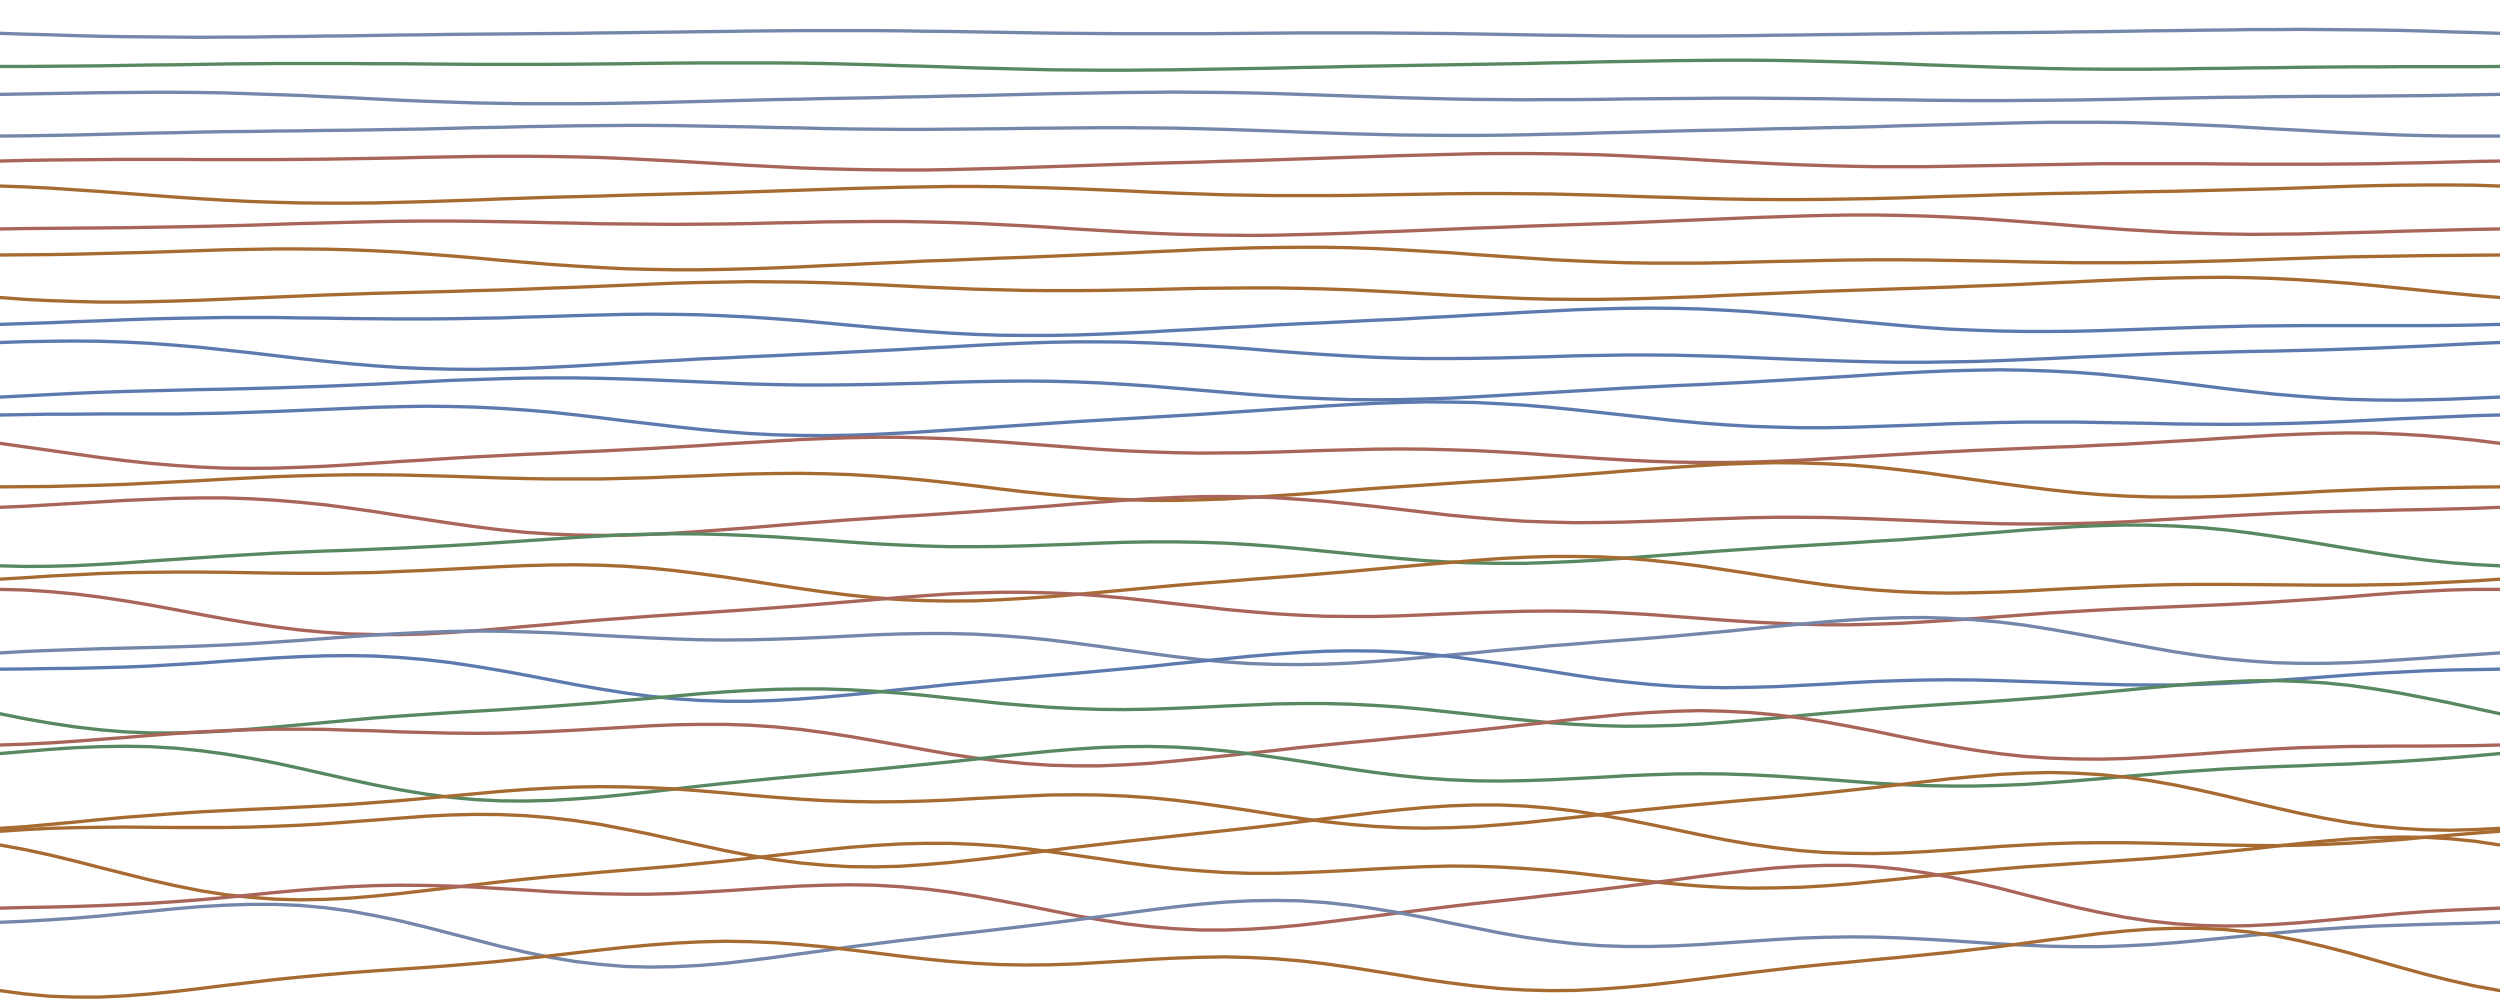
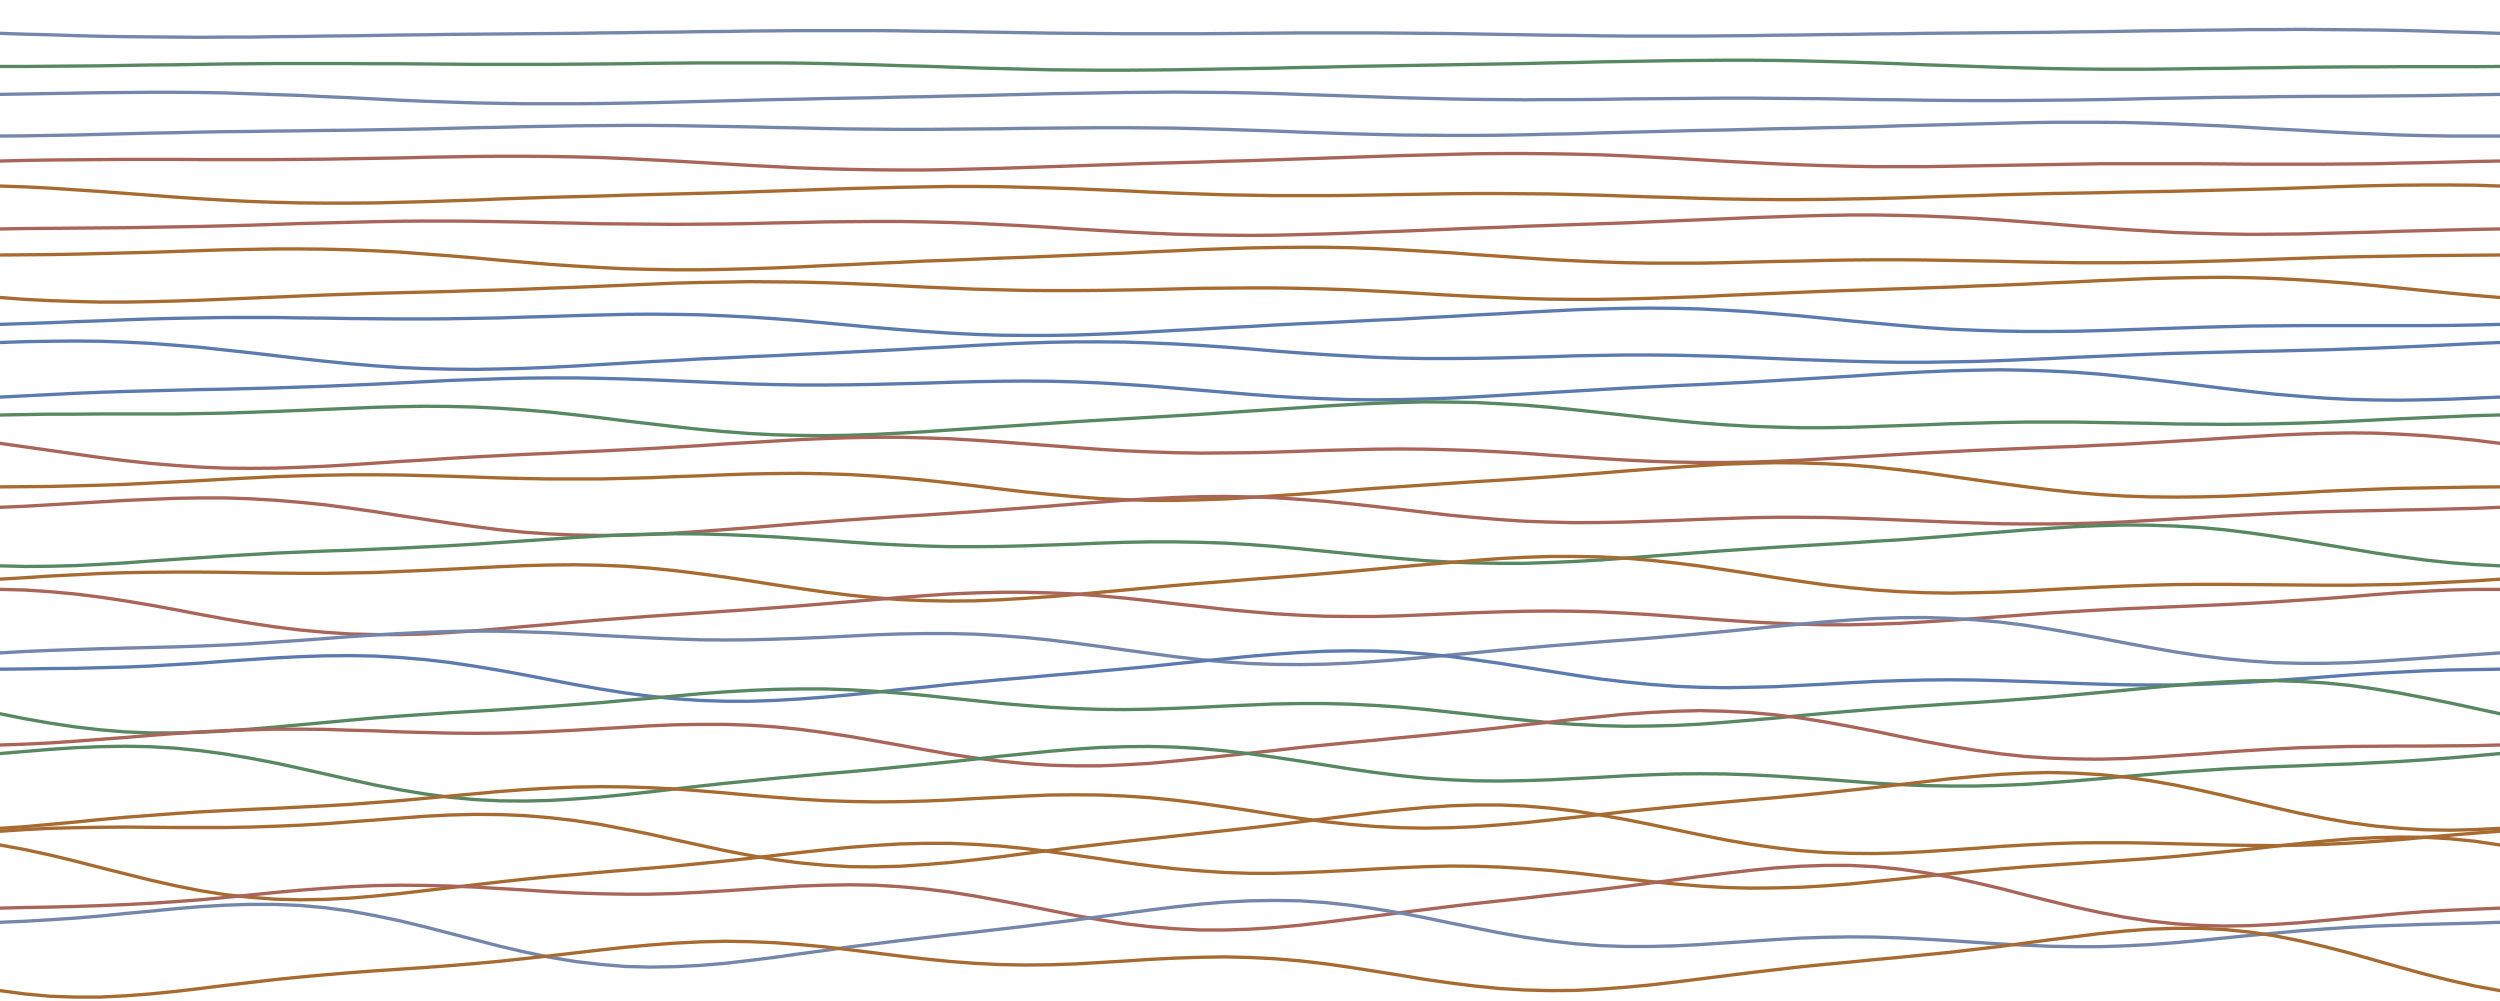
<svg xmlns="http://www.w3.org/2000/svg" width="1200" height="480" viewBox="0 0 1200 480">
  <g fill="none" stroke-width="1.6" stroke-linecap="round">
    <path d="M0 16.0 12 16.4 24 16.7 36 17.1 48 17.4 60 17.6 72 17.7 84 17.8 96 17.9 108 17.8 120 17.8 132 17.6 144 17.5 156 17.3 168 17.2 180 17.0 192 16.8 204 16.7 216 16.5 228 16.4 240 16.3 252 16.2 264 16.1 276 16.0 288 15.8 300 15.7 312 15.5 324 15.4 336 15.2 348 15.1 360 14.9 372 14.8 384 14.7 396 14.7 408 14.7 420 14.7 432 14.8 444 15.0 456 15.1 468 15.3 480 15.5 492 15.7 504 15.9 516 16.0 528 16.1 540 16.2 552 16.2 564 16.2 576 16.2 588 16.1 600 16.0 612 15.9 624 15.8 636 15.8 648 15.8 660 15.8 672 15.9 684 16.0 696 16.1 708 16.3 720 16.5 732 16.7 744 16.9 756 17.0 768 17.2 780 17.3 792 17.3 804 17.3 816 17.3 828 17.2 840 17.1 852 16.9 864 16.8 876 16.6 888 16.5 900 16.3 912 16.2 924 16.0 936 15.9 948 15.8 960 15.7 972 15.6 984 15.5 996 15.3 1008 15.2 1020 15.0 1032 14.8 1044 14.7 1056 14.5 1068 14.4 1080 14.2 1092 14.2 1104 14.1 1116 14.2 1128 14.3 1140 14.4 1152 14.6 1164 14.9 1176 15.3 1188 15.6 1200 16.0" stroke="#7586ab" />
    <path d="M0 31.9 12 31.9 24 31.8 36 31.7 48 31.6 60 31.4 72 31.2 84 31.1 96 30.9 108 30.7 120 30.6 132 30.5 144 30.5 156 30.5 168 30.5 180 30.6 192 30.6 204 30.7 216 30.8 228 30.9 240 30.9 252 30.9 264 30.9 276 30.8 288 30.7 300 30.6 312 30.4 324 30.3 336 30.2 348 30.2 360 30.2 372 30.2 384 30.3 396 30.5 408 30.8 420 31.1 432 31.5 444 31.8 456 32.2 468 32.6 480 32.9 492 33.2 504 33.5 516 33.6 528 33.7 540 33.7 552 33.6 564 33.5 576 33.3 588 33.1 600 32.9 612 32.7 624 32.4 636 32.2 648 31.9 660 31.7 672 31.5 684 31.3 696 31.1 708 30.9 720 30.7 732 30.5 744 30.2 756 30.0 768 29.7 780 29.5 792 29.3 804 29.1 816 29.0 828 28.9 840 28.9 852 29.0 864 29.2 876 29.5 888 29.8 900 30.2 912 30.6 924 31.1 936 31.5 948 31.9 960 32.3 972 32.6 984 32.9 996 33.1 1008 33.2 1020 33.2 1032 33.2 1044 33.1 1056 32.9 1068 32.8 1080 32.6 1092 32.5 1104 32.3 1116 32.2 1128 32.1 1140 32.1 1152 32.0 1164 32.0 1176 32.0 1188 32.0 1200 31.9" stroke="#578861" />
    <path d="M0 45.3 12 45.1 24 44.9 36 44.7 48 44.5 60 44.4 72 44.3 84 44.3 96 44.4 108 44.6 120 45.0 132 45.4 144 45.8 156 46.4 168 46.9 180 47.5 192 48.1 204 48.6 216 49.0 228 49.4 240 49.6 252 49.8 264 49.8 276 49.8 288 49.7 300 49.5 312 49.3 324 49.0 336 48.7 348 48.4 360 48.1 372 47.8 384 47.6 396 47.3 408 47.1 420 46.9 432 46.6 444 46.4 456 46.1 468 45.9 480 45.6 492 45.3 504 45.0 516 44.8 528 44.6 540 44.4 552 44.3 564 44.2 576 44.3 588 44.4 600 44.6 612 44.9 624 45.3 636 45.7 648 46.1 660 46.5 672 46.9 684 47.2 696 47.5 708 47.7 720 47.8 732 47.9 744 47.8 756 47.8 768 47.7 780 47.5 792 47.4 804 47.3 816 47.2 828 47.1 840 47.1 852 47.2 864 47.3 876 47.4 888 47.6 900 47.8 912 47.9 924 48.1 936 48.2 948 48.3 960 48.3 972 48.2 984 48.1 996 48.0 1008 47.8 1020 47.6 1032 47.3 1044 47.1 1056 46.9 1068 46.7 1080 46.6 1092 46.4 1104 46.3 1116 46.2 1128 46.2 1140 46.1 1152 46.0 1164 45.9 1176 45.7 1188 45.5 1200 45.3" stroke="#7586ab" />
    <path d="M0 65.3 12 65.2 24 65.0 36 64.8 48 64.5 60 64.2 72 63.9 84 63.7 96 63.4 108 63.2 120 63.1 132 62.9 144 62.8 156 62.6 168 62.5 180 62.3 192 62.1 204 61.9 216 61.6 228 61.3 240 61.1 252 60.8 264 60.6 276 60.4 288 60.3 300 60.2 312 60.2 324 60.3 336 60.5 348 60.7 360 60.9 372 61.2 384 61.4 396 61.7 408 61.9 420 62.0 432 62.1 444 62.1 456 62.0 468 61.9 480 61.8 492 61.6 504 61.5 516 61.4 528 61.3 540 61.3 552 61.4 564 61.5 576 61.8 588 62.1 600 62.5 612 62.9 624 63.4 636 63.8 648 64.2 660 64.5 672 64.8 684 64.9 696 65.0 708 65.0 720 64.9 732 64.7 744 64.4 756 64.2 768 63.8 780 63.5 792 63.2 804 62.9 816 62.6 828 62.4 840 62.1 852 61.8 864 61.6 876 61.3 888 61.1 900 60.8 912 60.4 924 60.1 936 59.8 948 59.5 960 59.2 972 58.9 984 58.7 996 58.7 1008 58.7 1020 58.8 1032 59.1 1044 59.5 1056 60.0 1068 60.5 1080 61.2 1092 61.9 1104 62.5 1116 63.2 1128 63.8 1140 64.3 1152 64.8 1164 65.1 1176 65.3 1188 65.3 1200 65.3" stroke="#7586ab" />
    <path d="M0 77.3 12 77.0 24 76.8 36 76.7 48 76.6 60 76.5 72 76.5 84 76.5 96 76.6 108 76.6 120 76.6 132 76.6 144 76.5 156 76.4 168 76.2 180 76.0 192 75.8 204 75.5 216 75.3 228 75.1 240 75.0 252 75.0 264 75.1 276 75.3 288 75.6 300 76.1 312 76.7 324 77.3 336 78.0 348 78.7 360 79.4 372 80.0 384 80.6 396 81.0 408 81.3 420 81.5 432 81.6 444 81.6 456 81.4 468 81.1 480 80.8 492 80.4 504 80.0 516 79.6 528 79.2 540 78.8 552 78.4 564 78.1 576 77.8 588 77.4 600 77.1 612 76.7 624 76.3 636 75.9 648 75.5 660 75.1 672 74.7 684 74.4 696 74.1 708 73.8 720 73.7 732 73.7 744 73.8 756 74.0 768 74.3 780 74.8 792 75.4 804 76.0 816 76.7 828 77.4 840 78.0 852 78.6 864 79.1 876 79.5 888 79.8 900 80.0 912 80.0 924 80.0 936 79.8 948 79.6 960 79.4 972 79.2 984 79.0 996 78.8 1008 78.6 1020 78.6 1032 78.6 1044 78.6 1056 78.6 1068 78.7 1080 78.8 1092 78.8 1104 78.8 1116 78.8 1128 78.7 1140 78.6 1152 78.3 1164 78.1 1176 77.8 1188 77.5 1200 77.3" stroke="#a96559" />
    <path d="M0 89.3 12 89.7 24 90.3 36 91.1 48 91.9 60 92.8 72 93.7 84 94.6 96 95.4 108 96.1 120 96.7 132 97.1 144 97.4 156 97.5 168 97.5 180 97.4 192 97.1 204 96.8 216 96.4 228 96.0 240 95.5 252 95.1 264 94.7 276 94.4 288 94.1 300 93.7 312 93.4 324 93.1 336 92.8 348 92.5 360 92.1 372 91.7 384 91.3 396 90.9 408 90.5 420 90.2 432 89.9 444 89.7 456 89.5 468 89.5 480 89.6 492 89.9 504 90.2 516 90.6 528 91.1 540 91.6 552 92.2 564 92.7 576 93.1 588 93.5 600 93.7 612 93.9 624 93.9 636 93.9 648 93.8 660 93.6 672 93.4 684 93.2 696 93.0 708 92.9 720 92.9 732 93.0 744 93.1 756 93.4 768 93.7 780 94.1 792 94.5 804 94.8 816 95.2 828 95.5 840 95.7 852 95.8 864 95.8 876 95.7 888 95.5 900 95.3 912 95.0 924 94.6 936 94.2 948 93.9 960 93.5 972 93.2 984 92.9 996 92.7 1008 92.5 1020 92.2 1032 92.0 1044 91.8 1056 91.5 1068 91.2 1080 90.9 1092 90.6 1104 90.2 1116 89.8 1128 89.4 1140 89.1 1152 88.9 1164 88.8 1176 88.8 1188 88.9 1200 89.3" stroke="#a76b32" />
    <path d="M0 109.9 12 109.7 24 109.6 36 109.5 48 109.4 60 109.3 72 109.1 84 108.9 96 108.7 108 108.4 120 108.1 132 107.7 144 107.3 156 107.0 168 106.7 180 106.4 192 106.2 204 106.1 216 106.1 228 106.2 240 106.4 252 106.6 264 106.9 276 107.1 288 107.4 300 107.5 312 107.6 324 107.7 336 107.6 348 107.5 360 107.3 372 107.0 384 106.8 396 106.5 408 106.4 420 106.3 432 106.3 444 106.5 456 106.8 468 107.2 480 107.8 492 108.4 504 109.1 516 109.9 528 110.6 540 111.3 552 111.9 564 112.4 576 112.7 588 112.9 600 113.0 612 112.9 624 112.6 636 112.3 648 111.9 660 111.4 672 111.0 684 110.5 696 110.0 708 109.5 720 109.1 732 108.6 744 108.2 756 107.8 768 107.4 780 107.0 792 106.5 804 106.0 816 105.5 828 105.0 840 104.5 852 104.1 864 103.7 876 103.4 888 103.2 900 103.2 912 103.4 924 103.7 936 104.2 948 104.8 960 105.6 972 106.5 984 107.4 996 108.4 1008 109.3 1020 110.2 1032 110.9 1044 111.6 1056 112.0 1068 112.3 1080 112.5 1092 112.4 1104 112.3 1116 112.0 1128 111.7 1140 111.4 1152 111.0 1164 110.7 1176 110.4 1188 110.1 1200 109.9" stroke="#a96559" />
    <path d="M0 122.4 12 122.3 24 122.2 36 122.0 48 121.7 60 121.4 72 121.1 84 120.7 96 120.3 108 119.9 120 119.7 132 119.5 144 119.5 156 119.6 168 119.9 180 120.4 192 121.0 204 121.9 216 122.8 228 123.8 240 124.9 252 125.9 264 126.9 276 127.7 288 128.4 300 129.0 312 129.3 324 129.5 336 129.5 348 129.3 360 129.0 372 128.6 384 128.1 396 127.5 408 127.0 420 126.4 432 125.9 444 125.3 456 124.9 468 124.4 480 123.9 492 123.5 504 123.0 516 122.5 528 122.0 540 121.5 552 120.9 564 120.4 576 119.8 588 119.4 600 119.0 612 118.8 624 118.7 636 118.7 648 118.9 660 119.3 672 119.9 684 120.6 696 121.3 708 122.2 720 123.0 732 123.8 744 124.6 756 125.2 768 125.7 780 126.1 792 126.3 804 126.3 816 126.3 828 126.1 840 125.8 852 125.5 864 125.3 876 125.0 888 124.8 900 124.7 912 124.7 924 124.8 936 125.0 948 125.2 960 125.4 972 125.7 984 125.9 996 126.1 1008 126.1 1020 126.1 1032 126.0 1044 125.8 1056 125.5 1068 125.2 1080 124.8 1092 124.4 1104 124.0 1116 123.6 1128 123.3 1140 123.1 1152 122.9 1164 122.7 1176 122.6 1188 122.5 1200 122.4" stroke="#a76b32" />
    <path d="M0 142.8 12 143.7 24 144.3 36 144.7 48 145.0 60 145.0 72 144.8 84 144.5 96 144.1 108 143.6 120 143.1 132 142.6 144 142.1 156 141.6 168 141.2 180 140.8 192 140.5 204 140.2 216 139.9 228 139.5 240 139.2 252 138.8 264 138.3 276 137.9 288 137.4 300 136.9 312 136.4 324 135.9 336 135.6 348 135.4 360 135.2 372 135.3 384 135.4 396 135.7 408 136.1 420 136.6 432 137.2 444 137.8 456 138.3 468 138.8 480 139.1 492 139.4 504 139.5 516 139.5 528 139.4 540 139.2 552 139.0 564 138.7 576 138.4 588 138.3 600 138.2 612 138.2 624 138.4 636 138.7 648 139.1 660 139.7 672 140.3 684 141.0 696 141.7 708 142.3 720 142.8 732 143.3 744 143.6 756 143.7 768 143.7 780 143.5 792 143.2 804 142.8 816 142.4 828 141.8 840 141.3 852 140.8 864 140.3 876 139.8 888 139.4 900 139.0 912 138.6 924 138.2 936 137.8 948 137.3 960 136.9 972 136.4 984 135.8 996 135.3 1008 134.7 1020 134.2 1032 133.7 1044 133.4 1056 133.2 1068 133.1 1080 133.3 1092 133.7 1104 134.3 1116 135.1 1128 136.0 1140 137.1 1152 138.3 1164 139.5 1176 140.7 1188 141.8 1200 142.8" stroke="#a76b32" />
    <path d="M0 155.7 12 155.3 24 154.9 36 154.4 48 154.0 60 153.5 72 153.1 84 152.8 96 152.6 108 152.4 120 152.4 132 152.4 144 152.6 156 152.7 168 152.9 180 153.0 192 153.1 204 153.1 216 153.0 228 152.8 240 152.6 252 152.2 264 151.9 276 151.5 288 151.2 300 150.9 312 150.8 324 150.9 336 151.1 348 151.6 360 152.2 372 153.0 384 153.9 396 155.0 408 156.1 420 157.2 432 158.2 444 159.1 456 159.9 468 160.5 480 160.9 492 161.0 504 161.0 516 160.8 528 160.4 540 159.9 552 159.3 564 158.6 576 158.0 588 157.3 600 156.7 612 156.0 624 155.4 636 154.9 648 154.3 660 153.7 672 153.2 684 152.5 696 151.9 708 151.2 720 150.6 732 149.9 744 149.3 756 148.7 768 148.3 780 148.0 792 147.9 804 148.0 816 148.3 828 148.9 840 149.6 852 150.6 864 151.6 876 152.8 888 154.0 900 155.1 912 156.2 924 157.2 936 158.0 948 158.5 960 158.9 972 159.1 984 159.1 996 159.0 1008 158.7 1020 158.3 1032 157.9 1044 157.5 1056 157.1 1068 156.8 1080 156.5 1092 156.4 1104 156.3 1116 156.3 1128 156.3 1140 156.3 1152 156.3 1164 156.3 1176 156.2 1188 156.0 1200 155.7" stroke="#5d7aaf" />
    <path d="M0 164.4 12 164.0 24 163.8 36 163.7 48 163.8 60 164.2 72 164.8 84 165.7 96 166.7 108 168.0 120 169.3 132 170.7 144 172.1 156 173.4 168 174.6 180 175.6 192 176.4 204 176.9 216 177.2 228 177.3 240 177.1 252 176.8 264 176.3 276 175.7 288 175.0 300 174.3 312 173.6 324 173.0 336 172.3 348 171.8 360 171.2 372 170.7 384 170.1 396 169.6 408 169.0 420 168.4 432 167.8 444 167.1 456 166.5 468 165.8 480 165.2 492 164.7 504 164.3 516 164.1 528 164.1 540 164.2 552 164.6 564 165.1 576 165.8 588 166.6 600 167.5 612 168.5 624 169.4 636 170.2 648 170.9 660 171.5 672 171.9 684 172.1 696 172.1 708 172.0 720 171.8 732 171.5 744 171.2 756 170.8 768 170.6 780 170.4 792 170.4 804 170.5 816 170.8 828 171.1 840 171.6 852 172.1 864 172.6 876 173.0 888 173.4 900 173.7 912 173.9 924 173.9 936 173.7 948 173.5 960 173.1 972 172.6 984 172.1 996 171.5 1008 171.0 1020 170.5 1032 170.0 1044 169.6 1056 169.3 1068 169.0 1080 168.7 1092 168.5 1104 168.2 1116 167.9 1128 167.5 1140 167.1 1152 166.6 1164 166.1 1176 165.5 1188 164.9 1200 164.4" stroke="#5d7aaf" />
    <path d="M0 190.6 12 190.0 24 189.4 36 188.8 48 188.3 60 187.9 72 187.6 84 187.3 96 187.0 108 186.8 120 186.5 132 186.2 144 185.8 156 185.4 168 184.9 180 184.4 192 183.8 204 183.2 216 182.6 228 182.2 240 181.8 252 181.5 264 181.4 276 181.4 288 181.6 300 181.9 312 182.3 324 182.8 336 183.3 348 183.8 360 184.3 372 184.6 384 184.8 396 184.8 408 184.7 420 184.5 432 184.2 444 183.9 456 183.5 468 183.2 480 183.0 492 182.9 504 183.0 516 183.3 528 183.8 540 184.5 552 185.3 564 186.3 576 187.3 588 188.3 600 189.3 612 190.2 624 190.9 636 191.4 648 191.8 660 191.9 672 191.8 684 191.5 696 191.1 708 190.5 720 189.8 732 189.1 744 188.4 756 187.7 768 187.0 780 186.3 792 185.7 804 185.1 816 184.6 828 184.0 840 183.4 852 182.7 864 182.0 876 181.3 888 180.6 900 179.8 912 179.1 924 178.5 936 178.0 948 177.7 960 177.5 972 177.7 984 178.1 996 178.7 1008 179.6 1020 180.8 1032 182.1 1044 183.5 1056 185.0 1068 186.5 1080 187.9 1092 189.2 1104 190.2 1116 191.1 1128 191.7 1140 192.0 1152 192.1 1164 191.9 1176 191.6 1188 191.1 1200 190.6" stroke="#5d7aaf" />
-     <path d="M0 199.2 12 199.0 24 198.8 36 198.8 48 198.7 60 198.7 72 198.7 84 198.7 96 198.5 108 198.3 120 197.9 132 197.5 144 197.0 156 196.5 168 196.0 180 195.5 192 195.2 204 195.0 216 195.1 228 195.4 240 196.0 252 196.8 264 197.8 276 199.1 288 200.5 300 202.0 312 203.4 324 204.8 336 206.1 348 207.2 360 208.1 372 208.7 384 209.0 396 209.1 408 208.9 420 208.5 432 207.9 444 207.2 456 206.4 468 205.6 480 204.8 492 204.0 504 203.2 516 202.4 528 201.7 540 201.0 552 200.3 564 199.6 576 198.9 588 198.1 600 197.3 612 196.5 624 195.7 636 194.9 648 194.2 660 193.6 672 193.2 684 192.9 696 193.0 708 193.2 720 193.8 732 194.5 744 195.5 756 196.7 768 198.0 780 199.3 792 200.6 804 201.9 816 203.0 828 203.9 840 204.6 852 205.0 864 205.3 876 205.3 888 205.1 900 204.7 912 204.3 924 203.9 936 203.4 948 203.1 960 202.8 972 202.6 984 202.6 996 202.6 1008 202.8 1020 203.0 1032 203.2 1044 203.5 1056 203.6 1068 203.7 1080 203.6 1092 203.4 1104 203.1 1116 202.7 1128 202.2 1140 201.6 1152 201.0 1164 200.5 1176 200.0 1188 199.5 1200 199.2" stroke="#5d7aaf" />
+     <path d="M0 199.2 12 199.0 24 198.8 36 198.8 48 198.7 60 198.7 72 198.7 84 198.7 96 198.5 108 198.3 120 197.9 132 197.5 144 197.0 156 196.5 168 196.0 180 195.5 192 195.2 204 195.0 216 195.1 228 195.4 240 196.0 252 196.8 264 197.8 276 199.1 288 200.5 300 202.0 312 203.4 324 204.8 336 206.1 348 207.2 360 208.1 372 208.7 384 209.0 396 209.1 408 208.9 420 208.5 432 207.9 444 207.2 456 206.4 468 205.6 480 204.8 492 204.0 504 203.2 516 202.4 528 201.7 540 201.0 552 200.3 564 199.6 576 198.9 588 198.1 600 197.3 612 196.5 624 195.7 636 194.9 648 194.2 660 193.6 672 193.2 684 192.9 696 193.0 708 193.2 720 193.8 732 194.5 744 195.5 756 196.7 768 198.0 780 199.3 792 200.6 804 201.9 816 203.0 828 203.9 840 204.6 852 205.0 864 205.3 876 205.3 888 205.1 900 204.7 912 204.3 924 203.9 936 203.4 948 203.1 960 202.8 972 202.6 984 202.6 996 202.6 1008 202.8 1020 203.0 1032 203.2 1044 203.5 1056 203.6 1068 203.7 1080 203.6 1092 203.4 1104 203.1 1116 202.7 1128 202.2 1140 201.6 1152 201.0 1164 200.5 1176 200.0 1188 199.5 1200 199.2" stroke="#578861" />
    <path d="M0 212.8 12 214.5 24 216.2 36 217.9 48 219.6 60 221.1 72 222.4 84 223.4 96 224.2 108 224.7 120 224.8 132 224.7 144 224.3 156 223.8 168 223.1 180 222.3 192 221.5 204 220.8 216 220.0 228 219.3 240 218.7 252 218.1 264 217.6 276 217.0 288 216.5 300 215.9 312 215.3 324 214.6 336 213.9 348 213.1 360 212.4 372 211.7 384 211.0 396 210.5 408 210.1 420 209.9 432 209.9 444 210.2 456 210.6 468 211.3 480 212.1 492 213.0 504 213.9 516 214.8 528 215.7 540 216.4 552 216.9 564 217.3 576 217.5 588 217.4 600 217.3 612 217.0 624 216.6 636 216.2 648 215.9 660 215.6 672 215.5 684 215.6 696 215.9 708 216.3 720 216.9 732 217.6 744 218.5 756 219.3 768 220.1 780 220.8 792 221.4 804 221.8 816 222.0 828 222.0 840 221.8 852 221.4 864 220.9 876 220.2 888 219.5 900 218.8 912 218.1 924 217.4 936 216.8 948 216.2 960 215.7 972 215.2 984 214.7 996 214.3 1008 213.7 1020 213.2 1032 212.5 1044 211.8 1056 211.1 1068 210.3 1080 209.6 1092 208.9 1104 208.4 1116 208.0 1128 207.8 1140 207.9 1152 208.4 1164 209.1 1176 210.1 1188 211.3 1200 212.8" stroke="#a96559" />
    <path d="M0 233.7 12 233.6 24 233.5 36 233.2 48 232.9 60 232.5 72 231.9 84 231.3 96 230.7 108 230.0 120 229.4 132 228.8 144 228.4 156 228.1 168 227.9 180 227.9 192 228.0 204 228.3 216 228.6 228 229.0 240 229.4 252 229.7 264 229.9 276 229.9 288 229.9 300 229.6 312 229.3 324 228.8 336 228.4 348 227.9 360 227.5 372 227.3 384 227.2 396 227.4 408 227.8 420 228.5 432 229.4 444 230.5 456 231.8 468 233.2 480 234.7 492 236.1 504 237.3 516 238.4 528 239.3 540 239.8 552 240.2 564 240.2 576 239.9 588 239.5 600 238.8 612 238.0 624 237.2 636 236.3 648 235.3 660 234.4 672 233.6 684 232.8 696 232.0 708 231.2 720 230.5 732 229.7 744 228.9 756 228.0 768 227.1 780 226.1 792 225.2 804 224.3 816 223.5 828 222.8 840 222.4 852 222.1 864 222.2 876 222.6 888 223.2 900 224.2 912 225.5 924 226.9 936 228.6 948 230.3 960 232.0 972 233.6 984 235.1 996 236.4 1008 237.4 1020 238.1 1032 238.5 1044 238.6 1056 238.5 1068 238.2 1080 237.7 1092 237.1 1104 236.5 1116 235.8 1128 235.3 1140 234.8 1152 234.4 1164 234.2 1176 234.0 1188 233.8 1200 233.7" stroke="#a76b32" />
    <path d="M0 243.5 12 243.0 24 242.3 36 241.6 48 240.9 60 240.2 72 239.7 84 239.2 96 239.0 108 239.0 120 239.4 132 240.1 144 241.1 156 242.3 168 243.9 180 245.6 192 247.5 204 249.3 216 251.1 228 252.8 240 254.3 252 255.5 264 256.3 276 256.8 288 257.0 300 256.9 312 256.5 324 255.9 336 255.1 348 254.2 360 253.3 372 252.3 384 251.3 396 250.4 408 249.5 420 248.7 432 247.9 444 247.2 456 246.4 468 245.6 480 244.7 492 243.8 504 242.9 516 241.9 528 241.0 540 240.1 552 239.4 564 238.8 576 238.4 588 238.3 600 238.5 612 238.9 624 239.7 636 240.6 648 241.8 660 243.1 672 244.5 684 245.9 696 247.3 708 248.4 720 249.4 732 250.2 744 250.6 756 250.9 768 250.8 780 250.6 792 250.2 804 249.8 816 249.3 828 248.9 840 248.5 852 248.3 864 248.3 876 248.4 888 248.7 900 249.1 912 249.6 924 250.1 936 250.6 948 251.0 960 251.4 972 251.5 984 251.5 996 251.3 1008 251.0 1020 250.5 1032 249.8 1044 249.1 1056 248.4 1068 247.7 1080 247.1 1092 246.5 1104 246.0 1116 245.6 1128 245.3 1140 245.1 1152 244.8 1164 244.6 1176 244.3 1188 244.0 1200 243.5" stroke="#a96559" />
    <path d="M0 271.6 12 271.9 24 271.8 36 271.5 48 270.9 60 270.2 72 269.3 84 268.5 96 267.7 108 266.9 120 266.2 132 265.5 144 265.0 156 264.5 168 264.1 180 263.6 192 263.1 204 262.5 216 261.9 228 261.2 240 260.4 252 259.6 264 258.8 276 258.0 288 257.3 300 256.7 312 256.4 324 256.2 336 256.3 348 256.6 360 257.1 372 257.7 384 258.5 396 259.3 408 260.2 420 261.0 432 261.6 444 262.1 456 262.4 468 262.4 480 262.3 492 262.0 504 261.6 516 261.2 528 260.7 540 260.3 552 260.1 564 260.1 576 260.3 588 260.7 600 261.4 612 262.3 624 263.4 636 264.6 648 265.8 660 267.0 672 268.1 684 269.1 696 269.8 708 270.2 720 270.4 732 270.4 744 270.0 756 269.5 768 268.8 780 267.9 792 267.0 804 266.1 816 265.2 828 264.3 840 263.5 852 262.7 864 262.0 876 261.3 888 260.6 900 259.8 912 259.1 924 258.2 936 257.3 948 256.3 960 255.4 972 254.4 984 253.6 996 252.8 1008 252.3 1020 252.0 1032 252.1 1044 252.5 1056 253.2 1068 254.3 1080 255.8 1092 257.5 1104 259.4 1116 261.4 1128 263.4 1140 265.4 1152 267.2 1164 268.8 1176 270.1 1188 271.0 1200 271.6" stroke="#578861" />
    <path d="M0 278.0 12 277.3 24 276.5 36 275.9 48 275.3 60 274.9 72 274.7 84 274.6 96 274.6 108 274.7 120 274.9 132 275.1 144 275.2 156 275.2 168 275.0 180 274.8 192 274.3 204 273.8 216 273.2 228 272.6 240 272.0 252 271.5 264 271.2 276 271.1 288 271.3 300 271.8 312 272.7 324 273.9 336 275.4 348 277.0 360 278.8 372 280.7 384 282.5 396 284.2 408 285.7 420 286.9 432 287.8 444 288.3 456 288.5 468 288.4 480 287.9 492 287.2 504 286.4 516 285.4 528 284.3 540 283.2 552 282.1 564 281.0 576 280.0 588 279.1 600 278.1 612 277.2 624 276.3 636 275.3 648 274.3 660 273.2 672 272.1 684 271.0 696 270.0 708 269.0 720 268.1 732 267.5 744 267.1 756 267.1 768 267.3 780 267.9 792 268.9 804 270.2 816 271.7 828 273.5 840 275.3 852 277.2 864 279.0 876 280.7 888 282.1 900 283.2 912 284.0 924 284.5 936 284.7 948 284.5 960 284.2 972 283.7 984 283.0 996 282.4 1008 281.8 1020 281.3 1032 280.9 1044 280.6 1056 280.5 1068 280.5 1080 280.6 1092 280.7 1104 280.8 1116 280.9 1128 280.9 1140 280.7 1152 280.5 1164 280.0 1176 279.4 1188 278.8 1200 278.0" stroke="#a76b32" />
    <path d="M0 282.9 12 283.2 24 284.0 36 285.1 48 286.6 60 288.4 72 290.4 84 292.6 96 294.9 108 297.1 120 299.1 132 300.9 144 302.4 156 303.5 168 304.3 180 304.6 192 304.6 204 304.3 216 303.6 228 302.8 240 301.8 252 300.7 264 299.7 276 298.6 288 297.6 300 296.7 312 295.8 324 295.0 336 294.2 348 293.4 360 292.6 372 291.7 384 290.8 396 289.8 408 288.8 420 287.8 432 286.8 444 285.9 456 285.1 468 284.6 480 284.3 492 284.3 504 284.6 516 285.1 528 286.0 540 287.1 552 288.4 564 289.8 576 291.1 588 292.5 600 293.6 612 294.6 624 295.3 636 295.8 648 295.9 660 295.9 672 295.6 684 295.1 696 294.6 708 294.1 720 293.7 732 293.4 744 293.3 756 293.4 768 293.7 780 294.3 792 295.0 804 295.9 816 296.8 828 297.7 840 298.5 852 299.1 864 299.6 876 299.9 888 299.9 900 299.6 912 299.2 924 298.5 936 297.7 948 296.9 960 296.0 972 295.1 984 294.2 996 293.5 1008 292.8 1020 292.2 1032 291.7 1044 291.2 1056 290.7 1068 290.2 1080 289.6 1092 288.9 1104 288.1 1116 287.3 1128 286.4 1140 285.4 1152 284.5 1164 283.8 1176 283.2 1188 282.9 1200 282.9" stroke="#a96559" />
    <path d="M0 313.4 12 312.7 24 312.2 36 311.8 48 311.4 60 311.1 72 310.8 84 310.5 96 310.1 108 309.6 120 309.0 132 308.2 144 307.4 156 306.5 168 305.6 180 304.8 192 304.1 204 303.5 216 303.1 228 302.9 240 303.0 252 303.3 264 303.7 276 304.3 288 305.0 300 305.6 312 306.2 324 306.7 336 307.1 348 307.2 360 307.1 372 306.8 384 306.4 396 305.9 408 305.3 420 304.7 432 304.3 444 304.1 456 304.1 468 304.4 480 305.1 492 306.0 504 307.2 516 308.7 528 310.3 540 312.0 552 313.6 564 315.2 576 316.6 588 317.7 600 318.5 612 318.9 624 319.0 636 318.8 648 318.3 660 317.5 672 316.6 684 315.5 696 314.4 708 313.3 720 312.1 732 311.1 744 310.0 756 309.1 768 308.1 780 307.2 792 306.3 804 305.3 816 304.2 828 303.1 840 301.9 852 300.7 864 299.6 876 298.5 888 297.6 900 296.9 912 296.5 924 296.4 936 296.8 948 297.5 960 298.6 972 300.1 984 302.0 996 304.1 1008 306.3 1020 308.6 1032 310.8 1044 312.9 1056 314.7 1068 316.2 1080 317.3 1092 318.1 1104 318.4 1116 318.4 1128 318.1 1140 317.5 1152 316.7 1164 315.9 1176 315.0 1188 314.2 1200 313.4" stroke="#7586ab" />
    <path d="M0 321.2 12 321.1 24 320.9 36 320.8 48 320.5 60 320.2 72 319.7 84 319.0 96 318.3 108 317.4 120 316.6 132 315.8 144 315.2 156 314.8 168 314.7 180 314.9 192 315.6 204 316.6 216 318.0 228 319.8 240 321.8 252 324.0 264 326.3 276 328.6 288 330.7 300 332.6 312 334.2 324 335.4 336 336.2 348 336.6 360 336.6 372 336.2 384 335.5 396 334.6 408 333.5 420 332.3 432 331.0 444 329.8 456 328.5 468 327.4 480 326.3 492 325.3 504 324.2 516 323.2 528 322.1 540 321.0 552 319.9 564 318.6 576 317.4 588 316.2 600 315.0 612 314.0 624 313.2 636 312.6 648 312.4 660 312.5 672 313.0 684 313.9 696 315.1 708 316.7 720 318.4 732 320.3 744 322.2 756 324.1 768 325.9 780 327.3 792 328.5 804 329.4 816 329.9 828 330.1 840 329.9 852 329.6 864 329.0 876 328.4 888 327.7 900 327.1 912 326.7 924 326.4 936 326.3 948 326.4 960 326.7 972 327.1 984 327.5 996 328.0 1008 328.4 1020 328.7 1032 328.8 1044 328.8 1056 328.5 1068 328.0 1080 327.4 1092 326.6 1104 325.8 1116 324.9 1128 324.0 1140 323.2 1152 322.6 1164 322.0 1176 321.6 1188 321.4 1200 321.2" stroke="#5d7aaf" />
    <path d="M0 342.6 12 345.0 24 347.1 36 348.9 48 350.3 60 351.3 72 351.8 84 351.8 96 351.5 108 350.9 120 350.0 132 349.0 144 347.9 156 346.8 168 345.7 180 344.6 192 343.7 204 342.9 216 342.1 228 341.4 240 340.7 252 339.9 264 339.1 276 338.2 288 337.3 300 336.2 312 335.2 324 334.1 336 333.0 348 332.1 360 331.4 372 330.9 384 330.7 396 330.7 408 331.1 420 331.8 432 332.7 444 333.8 456 335.1 468 336.3 480 337.6 492 338.6 504 339.5 516 340.1 528 340.5 540 340.6 552 340.4 564 340.0 576 339.5 588 338.9 600 338.4 612 337.9 624 337.7 636 337.7 648 338.0 660 338.6 672 339.4 684 340.5 696 341.8 708 343.1 720 344.5 732 345.7 744 346.9 756 347.7 768 348.3 780 348.6 792 348.5 804 348.2 816 347.6 828 346.7 840 345.7 852 344.7 864 343.5 876 342.4 888 341.4 900 340.4 912 339.5 924 338.7 936 337.9 948 337.2 960 336.4 972 335.5 984 334.6 996 333.5 1008 332.4 1020 331.3 1032 330.1 1044 329.0 1056 328.0 1068 327.3 1080 326.8 1092 326.7 1104 327.1 1116 327.8 1128 329.0 1140 330.7 1152 332.7 1164 335.0 1176 337.4 1188 340.0 1200 342.6" stroke="#578861" />
    <path d="M0 357.6 12 357.2 24 356.6 36 355.8 48 354.9 60 354.0 72 353.0 84 352.1 96 351.3 108 350.7 120 350.3 132 350.0 144 350.0 156 350.1 168 350.5 180 350.8 192 351.3 204 351.6 216 351.9 228 352.0 240 351.9 252 351.6 264 351.1 276 350.5 288 349.8 300 349.1 312 348.4 324 347.9 336 347.7 348 347.7 360 348.1 372 348.9 384 350.1 396 351.7 408 353.5 420 355.6 432 357.7 444 359.9 456 362.0 468 363.8 480 365.3 492 366.5 504 367.3 516 367.6 528 367.6 540 367.1 552 366.4 564 365.3 576 364.1 588 362.8 600 361.5 612 360.2 624 358.8 636 357.6 648 356.4 660 355.3 672 354.1 684 353.0 696 351.8 708 350.6 720 349.3 732 347.9 744 346.6 756 345.2 768 344.0 780 342.8 792 342.0 804 341.4 816 341.1 828 341.4 840 342.0 852 343.1 864 344.6 876 346.5 888 348.7 900 351.0 912 353.5 924 355.9 936 358.1 948 360.1 960 361.8 972 363.1 984 363.9 996 364.3 1008 364.4 1020 364.1 1032 363.5 1044 362.7 1056 361.9 1068 361.0 1080 360.2 1092 359.5 1104 358.9 1116 358.6 1128 358.3 1140 358.2 1152 358.1 1164 358.1 1176 358.0 1188 357.9 1200 357.6" stroke="#a96559" />
    <path d="M0 361.7 12 360.7 24 359.7 36 358.9 48 358.4 60 358.2 72 358.4 84 359.1 96 360.3 108 361.9 120 363.9 132 366.2 144 368.8 156 371.5 168 374.2 180 376.8 192 379.1 204 381.1 216 382.7 228 383.8 240 384.4 252 384.5 264 384.2 276 383.5 288 382.6 300 381.4 312 380.1 324 378.7 336 377.3 348 376.0 360 374.8 372 373.6 384 372.5 396 371.4 408 370.4 420 369.3 432 368.1 444 366.9 456 365.7 468 364.4 480 363.0 492 361.8 504 360.6 516 359.6 528 358.8 540 358.4 552 358.3 564 358.6 576 359.3 588 360.4 600 361.8 612 363.5 624 365.3 636 367.2 648 369.1 660 370.8 672 372.3 684 373.5 696 374.3 708 374.8 720 374.9 732 374.7 744 374.3 756 373.7 768 373.1 780 372.4 792 371.9 804 371.5 816 371.4 828 371.5 840 371.9 852 372.5 864 373.3 876 374.1 888 375.0 900 375.9 912 376.6 924 377.1 936 377.3 948 377.3 960 377.0 972 376.5 984 375.7 996 374.8 1008 373.8 1020 372.7 1032 371.7 1044 370.7 1056 369.9 1068 369.1 1080 368.5 1092 368.0 1104 367.6 1116 367.1 1128 366.7 1140 366.1 1152 365.5 1164 364.7 1176 363.8 1188 362.8 1200 361.7" stroke="#578861" />
    <path d="M0 397.6 12 396.8 24 395.7 36 394.6 48 393.4 60 392.3 72 391.4 84 390.5 96 389.7 108 389.1 120 388.5 132 388.0 144 387.4 156 386.8 168 386.1 180 385.2 192 384.3 204 383.2 216 382.1 228 381.0 240 379.9 252 379.0 264 378.3 276 377.8 288 377.6 300 377.7 312 378.1 324 378.7 336 379.6 348 380.6 360 381.7 372 382.7 384 383.6 396 384.3 408 384.7 420 384.9 432 384.8 444 384.5 456 384.0 468 383.3 480 382.7 492 382.1 504 381.6 516 381.5 528 381.6 540 382.1 552 382.9 564 384.1 576 385.6 588 387.3 600 389.1 612 391.0 624 392.8 636 394.4 648 395.7 660 396.7 672 397.3 684 397.5 696 397.3 708 396.8 720 395.9 732 394.9 744 393.6 756 392.3 768 391.0 780 389.6 792 388.4 804 387.2 816 386.1 828 385.0 840 383.9 852 382.9 864 381.8 876 380.6 888 379.3 900 378.0 912 376.6 924 375.2 936 373.8 948 372.7 960 371.7 972 371.1 984 370.8 996 371.1 1008 371.8 1020 373.0 1032 374.7 1044 376.8 1056 379.3 1068 382.0 1080 384.9 1092 387.7 1104 390.4 1116 392.8 1128 394.9 1140 396.5 1152 397.6 1164 398.3 1176 398.5 1188 398.2 1200 397.6" stroke="#a76b32" />
    <path d="M0 399.0 12 398.2 24 397.6 36 397.3 48 397.1 60 397.0 72 397.1 84 397.2 96 397.2 108 397.2 120 397.0 132 396.6 144 396.1 156 395.4 168 394.5 180 393.6 192 392.7 204 391.8 216 391.2 228 390.9 240 391.0 252 391.5 264 392.5 276 393.9 288 395.7 300 398.0 312 400.4 324 403.1 336 405.7 348 408.3 360 410.6 372 412.6 384 414.2 396 415.3 408 416.0 420 416.1 432 415.8 444 415.0 456 414.0 468 412.7 480 411.3 492 409.7 504 408.2 516 406.7 528 405.3 540 403.9 552 402.6 564 401.3 576 400.0 588 398.7 600 397.4 612 396.0 624 394.5 636 393.0 648 391.5 660 390.0 672 388.7 684 387.6 696 386.8 708 386.4 720 386.4 732 386.9 744 387.9 756 389.3 768 391.2 780 393.3 792 395.7 804 398.2 816 400.7 828 403.1 840 405.2 852 406.9 864 408.3 876 409.2 888 409.6 900 409.7 912 409.4 924 408.8 936 408.0 948 407.2 960 406.3 972 405.6 984 405.0 996 404.6 1008 404.5 1020 404.5 1032 404.7 1044 405.0 1056 405.3 1068 405.6 1080 405.8 1092 405.9 1104 405.7 1116 405.3 1128 404.7 1140 403.9 1152 403.0 1164 401.9 1176 400.9 1188 399.9 1200 399.0" stroke="#a76b32" />
    <path d="M0 405.6 12 407.8 24 410.4 36 413.3 48 416.4 60 419.4 72 422.4 84 425.1 96 427.5 108 429.4 120 430.7 132 431.6 144 431.9 156 431.7 168 431.1 180 430.1 192 428.9 204 427.5 216 426.1 228 424.7 240 423.3 252 422.0 264 420.8 276 419.8 288 418.7 300 417.7 312 416.7 324 415.7 336 414.5 348 413.3 360 412.0 372 410.6 384 409.2 396 407.9 408 406.7 420 405.8 432 405.1 444 404.8 456 404.8 468 405.3 480 406.1 492 407.3 504 408.8 516 410.5 528 412.2 540 414.0 552 415.6 564 417.0 576 418.0 588 418.8 600 419.2 612 419.2 624 418.9 636 418.4 648 417.8 660 417.1 672 416.5 684 416.0 696 415.7 708 415.8 720 416.2 732 416.9 744 417.8 756 419.0 768 420.4 780 421.8 792 423.1 804 424.3 816 425.3 828 426.0 840 426.3 852 426.2 864 425.9 876 425.2 888 424.3 900 423.1 912 421.9 924 420.6 936 419.4 948 418.2 960 417.1 972 416.1 984 415.3 996 414.5 1008 413.7 1020 412.9 1032 412.1 1044 411.1 1056 410.0 1068 408.8 1080 407.6 1092 406.2 1104 404.9 1116 403.7 1128 402.7 1140 402.1 1152 401.8 1164 401.9 1176 402.6 1188 403.8 1200 405.6" stroke="#a76b32" />
    <path d="M0 435.9 12 435.6 24 435.4 36 435.1 48 434.7 60 434.2 72 433.6 84 432.8 96 431.9 108 430.8 120 429.6 132 428.4 144 427.3 156 426.4 168 425.6 180 425.1 192 424.9 204 425.0 216 425.3 228 425.8 240 426.5 252 427.2 264 428.0 276 428.6 288 429.0 300 429.2 312 429.2 324 428.9 336 428.3 348 427.6 360 426.8 372 426.0 384 425.3 396 424.9 408 424.7 420 424.9 432 425.6 444 426.7 456 428.2 468 430.1 480 432.3 492 434.6 504 437.0 516 439.4 528 441.5 540 443.4 552 444.8 564 445.8 576 446.4 588 446.4 600 446.0 612 445.2 624 444.1 636 442.7 648 441.2 660 439.7 672 438.1 684 436.6 696 435.1 708 433.7 720 432.4 732 431.1 744 429.7 756 428.4 768 427.0 780 425.5 792 423.9 804 422.3 816 420.7 828 419.2 840 417.8 852 416.6 864 415.8 876 415.4 888 415.4 900 416.0 912 417.2 924 418.9 936 421.0 948 423.6 960 426.4 972 429.5 984 432.5 996 435.4 1008 438.0 1020 440.3 1032 442.1 1044 443.4 1056 444.2 1068 444.5 1080 444.3 1092 443.7 1104 442.9 1116 441.8 1128 440.7 1140 439.6 1152 438.5 1164 437.6 1176 436.9 1188 436.4 1200 435.9" stroke="#a96559" />
    <path d="M0 442.7 12 442.2 24 441.5 36 440.7 48 439.7 60 438.5 72 437.4 84 436.2 96 435.2 108 434.5 120 434.1 132 434.1 144 434.6 156 435.7 168 437.3 180 439.5 192 442.0 204 444.9 216 448.0 228 451.1 240 454.2 252 457.0 264 459.5 276 461.5 288 462.9 300 463.9 312 464.2 324 464.0 336 463.4 348 462.4 360 461.0 372 459.5 384 457.8 396 456.2 408 454.5 420 453.0 432 451.5 444 450.1 456 448.7 468 447.4 480 446.0 492 444.6 504 443.1 516 441.6 528 440.0 540 438.4 552 436.8 564 435.3 576 434.0 588 433.0 600 432.4 612 432.2 624 432.4 636 433.2 648 434.5 660 436.2 672 438.2 684 440.5 696 443.0 708 445.4 720 447.8 732 449.9 744 451.6 756 453.0 768 453.9 780 454.3 792 454.3 804 454.0 816 453.4 828 452.6 840 451.8 852 451.0 864 450.3 876 449.9 888 449.7 900 449.8 912 450.2 924 450.8 936 451.5 948 452.3 960 453.1 972 453.7 984 454.2 996 454.4 1008 454.4 1020 454.0 1032 453.4 1044 452.5 1056 451.4 1068 450.2 1080 449.0 1092 447.9 1104 446.8 1116 445.9 1128 445.1 1140 444.5 1152 444.1 1164 443.7 1176 443.4 1188 443.1 1200 442.7" stroke="#7586ab" />
    <path d="M0 475.5 12 477.1 24 478.2 36 478.6 48 478.6 60 478.0 72 477.1 84 475.9 96 474.5 108 473.0 120 471.6 132 470.2 144 469.0 156 467.9 168 466.9 180 466.0 192 465.2 204 464.4 216 463.5 228 462.5 240 461.4 252 460.1 264 458.8 276 457.4 288 456.0 300 454.7 312 453.6 324 452.7 336 452.1 348 451.8 360 452.0 372 452.5 384 453.4 396 454.5 408 455.9 420 457.4 432 458.9 444 460.3 456 461.5 468 462.4 480 463.0 492 463.2 504 463.1 516 462.7 528 462.0 540 461.3 552 460.5 564 459.9 576 459.5 588 459.3 600 459.6 612 460.2 624 461.2 636 462.6 648 464.3 660 466.2 672 468.1 684 470.1 696 471.8 708 473.3 720 474.5 732 475.2 744 475.5 756 475.4 768 474.8 780 473.9 792 472.8 804 471.4 816 469.9 828 468.4 840 466.9 852 465.5 864 464.1 876 462.9 888 461.8 900 460.6 912 459.5 924 458.3 936 457.1 948 455.7 960 454.3 972 452.7 984 451.1 996 449.6 1008 448.1 1020 446.9 1032 446.0 1044 445.6 1056 445.6 1068 446.2 1080 447.4 1092 449.2 1104 451.6 1116 454.4 1128 457.5 1140 460.9 1152 464.3 1164 467.6 1176 470.6 1188 473.3 1200 475.5" stroke="#a76b32" />
  </g>
</svg>
